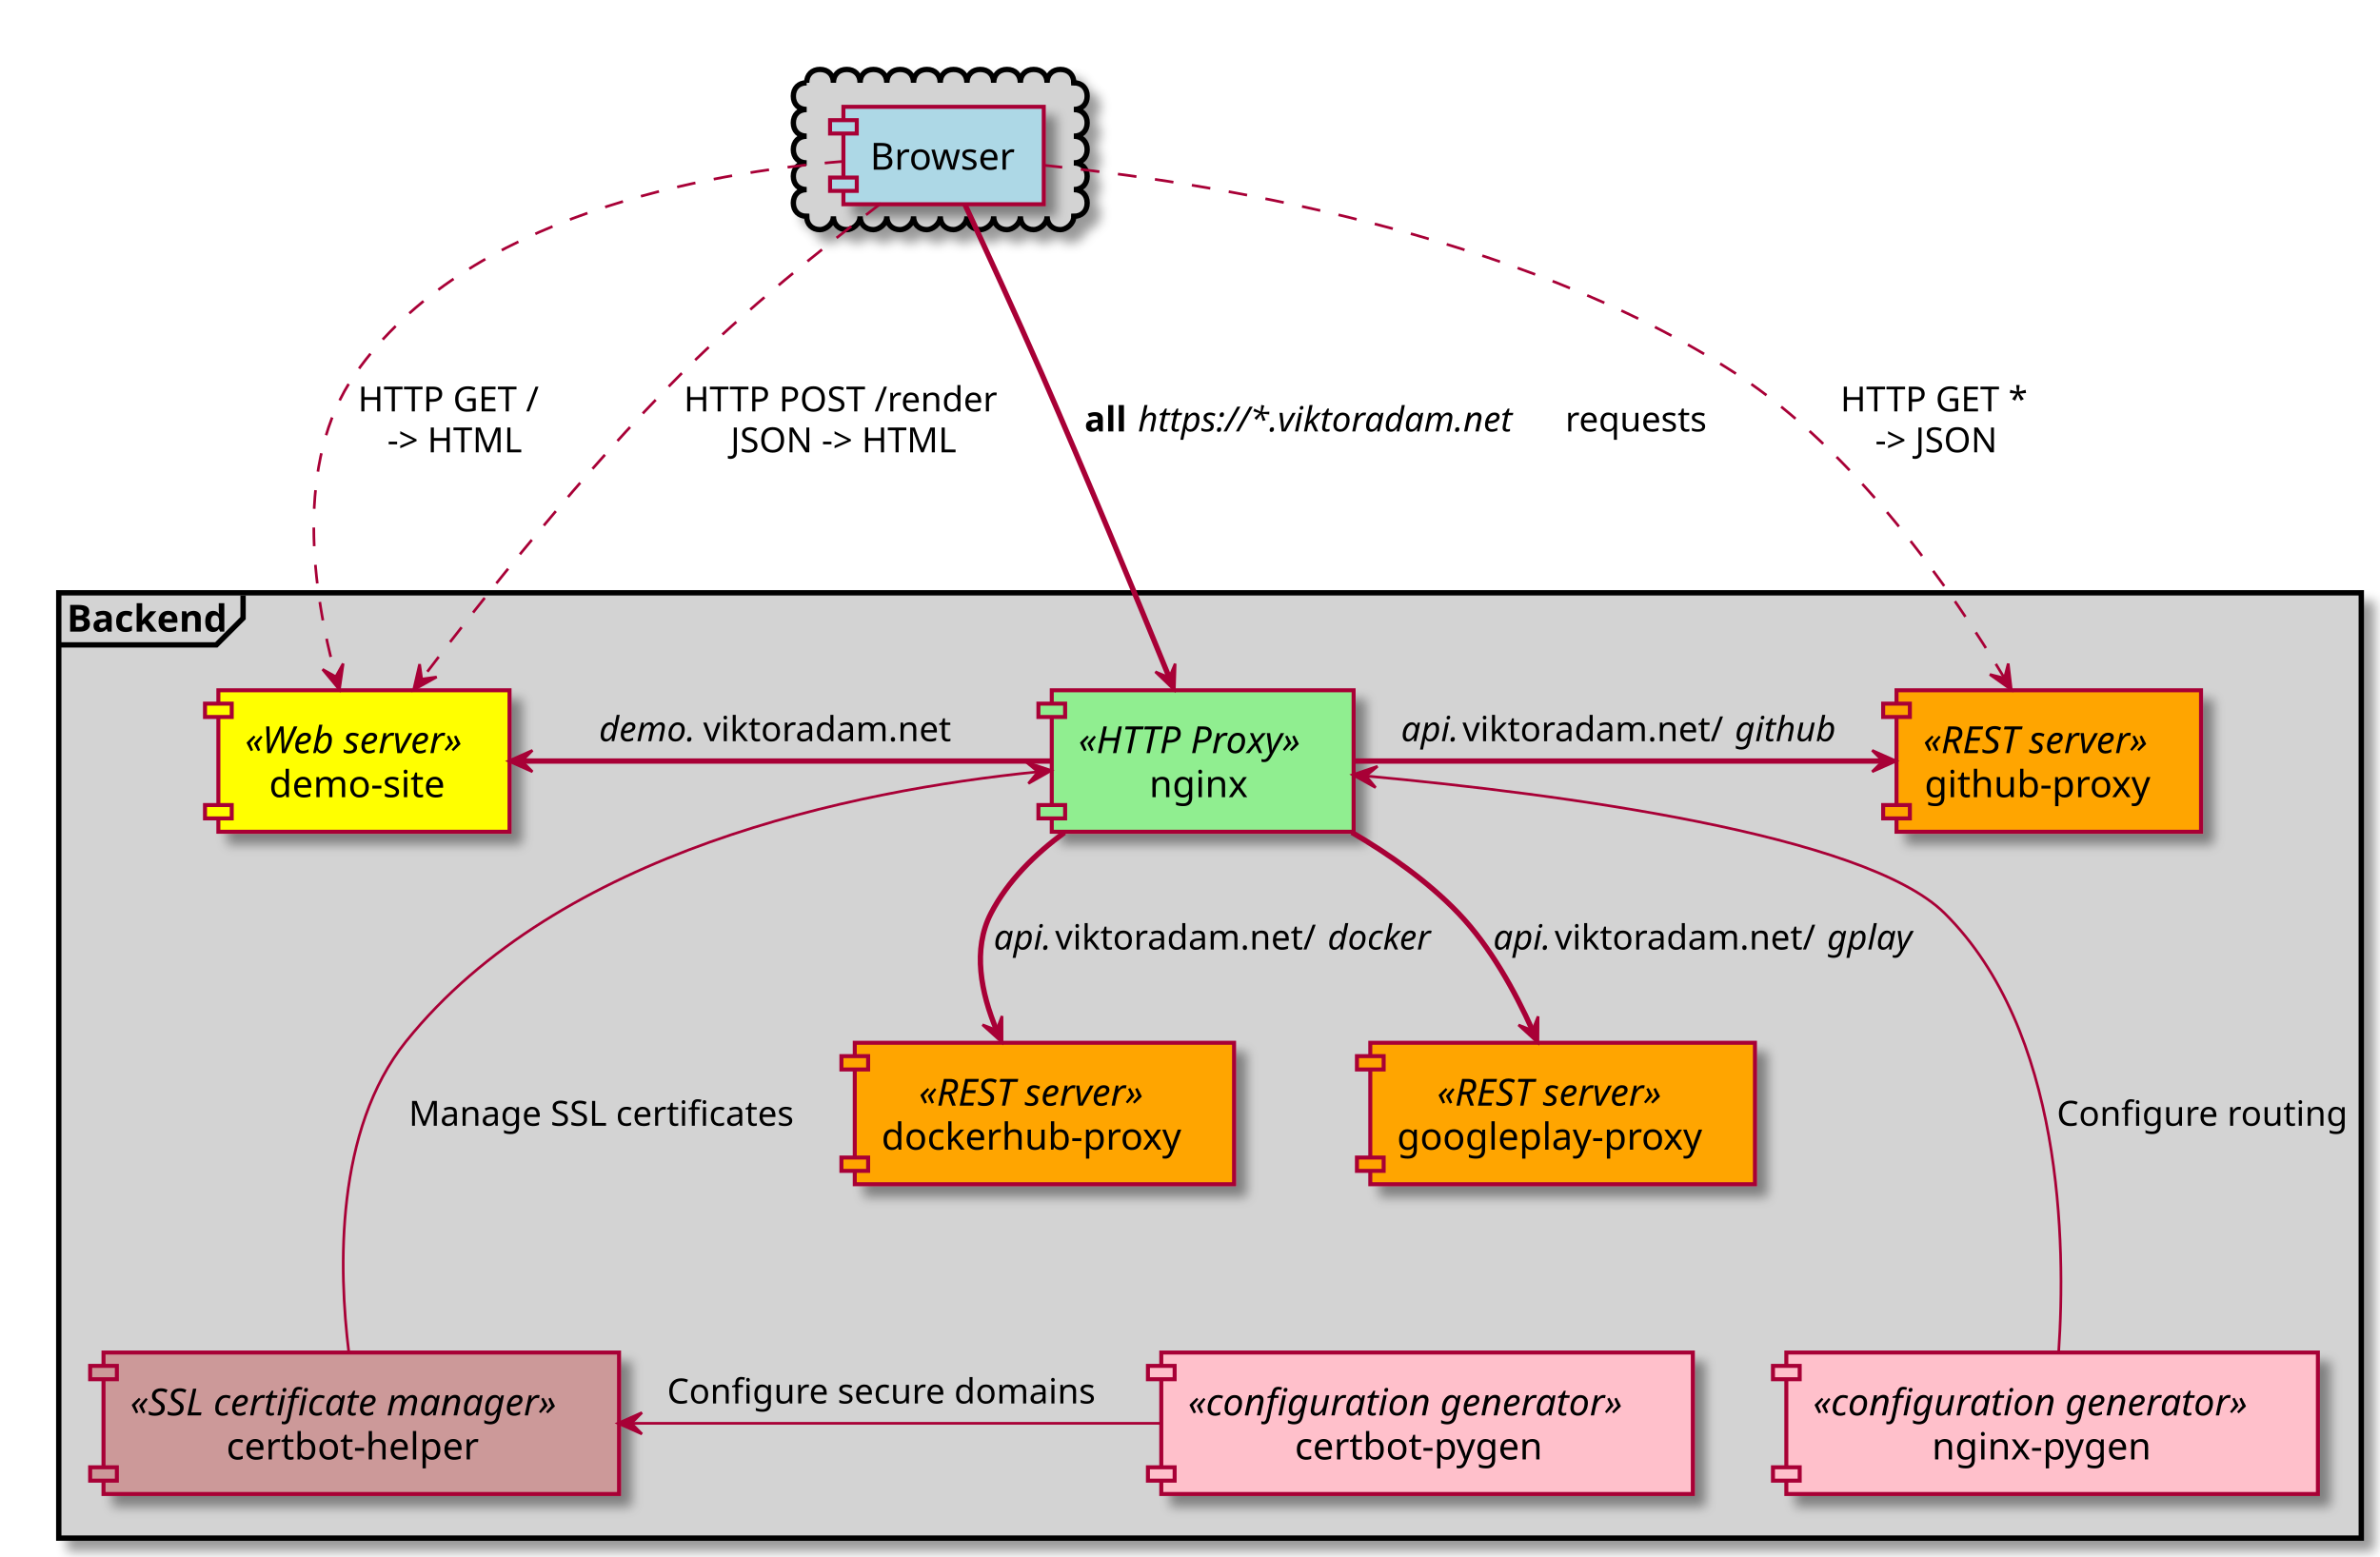
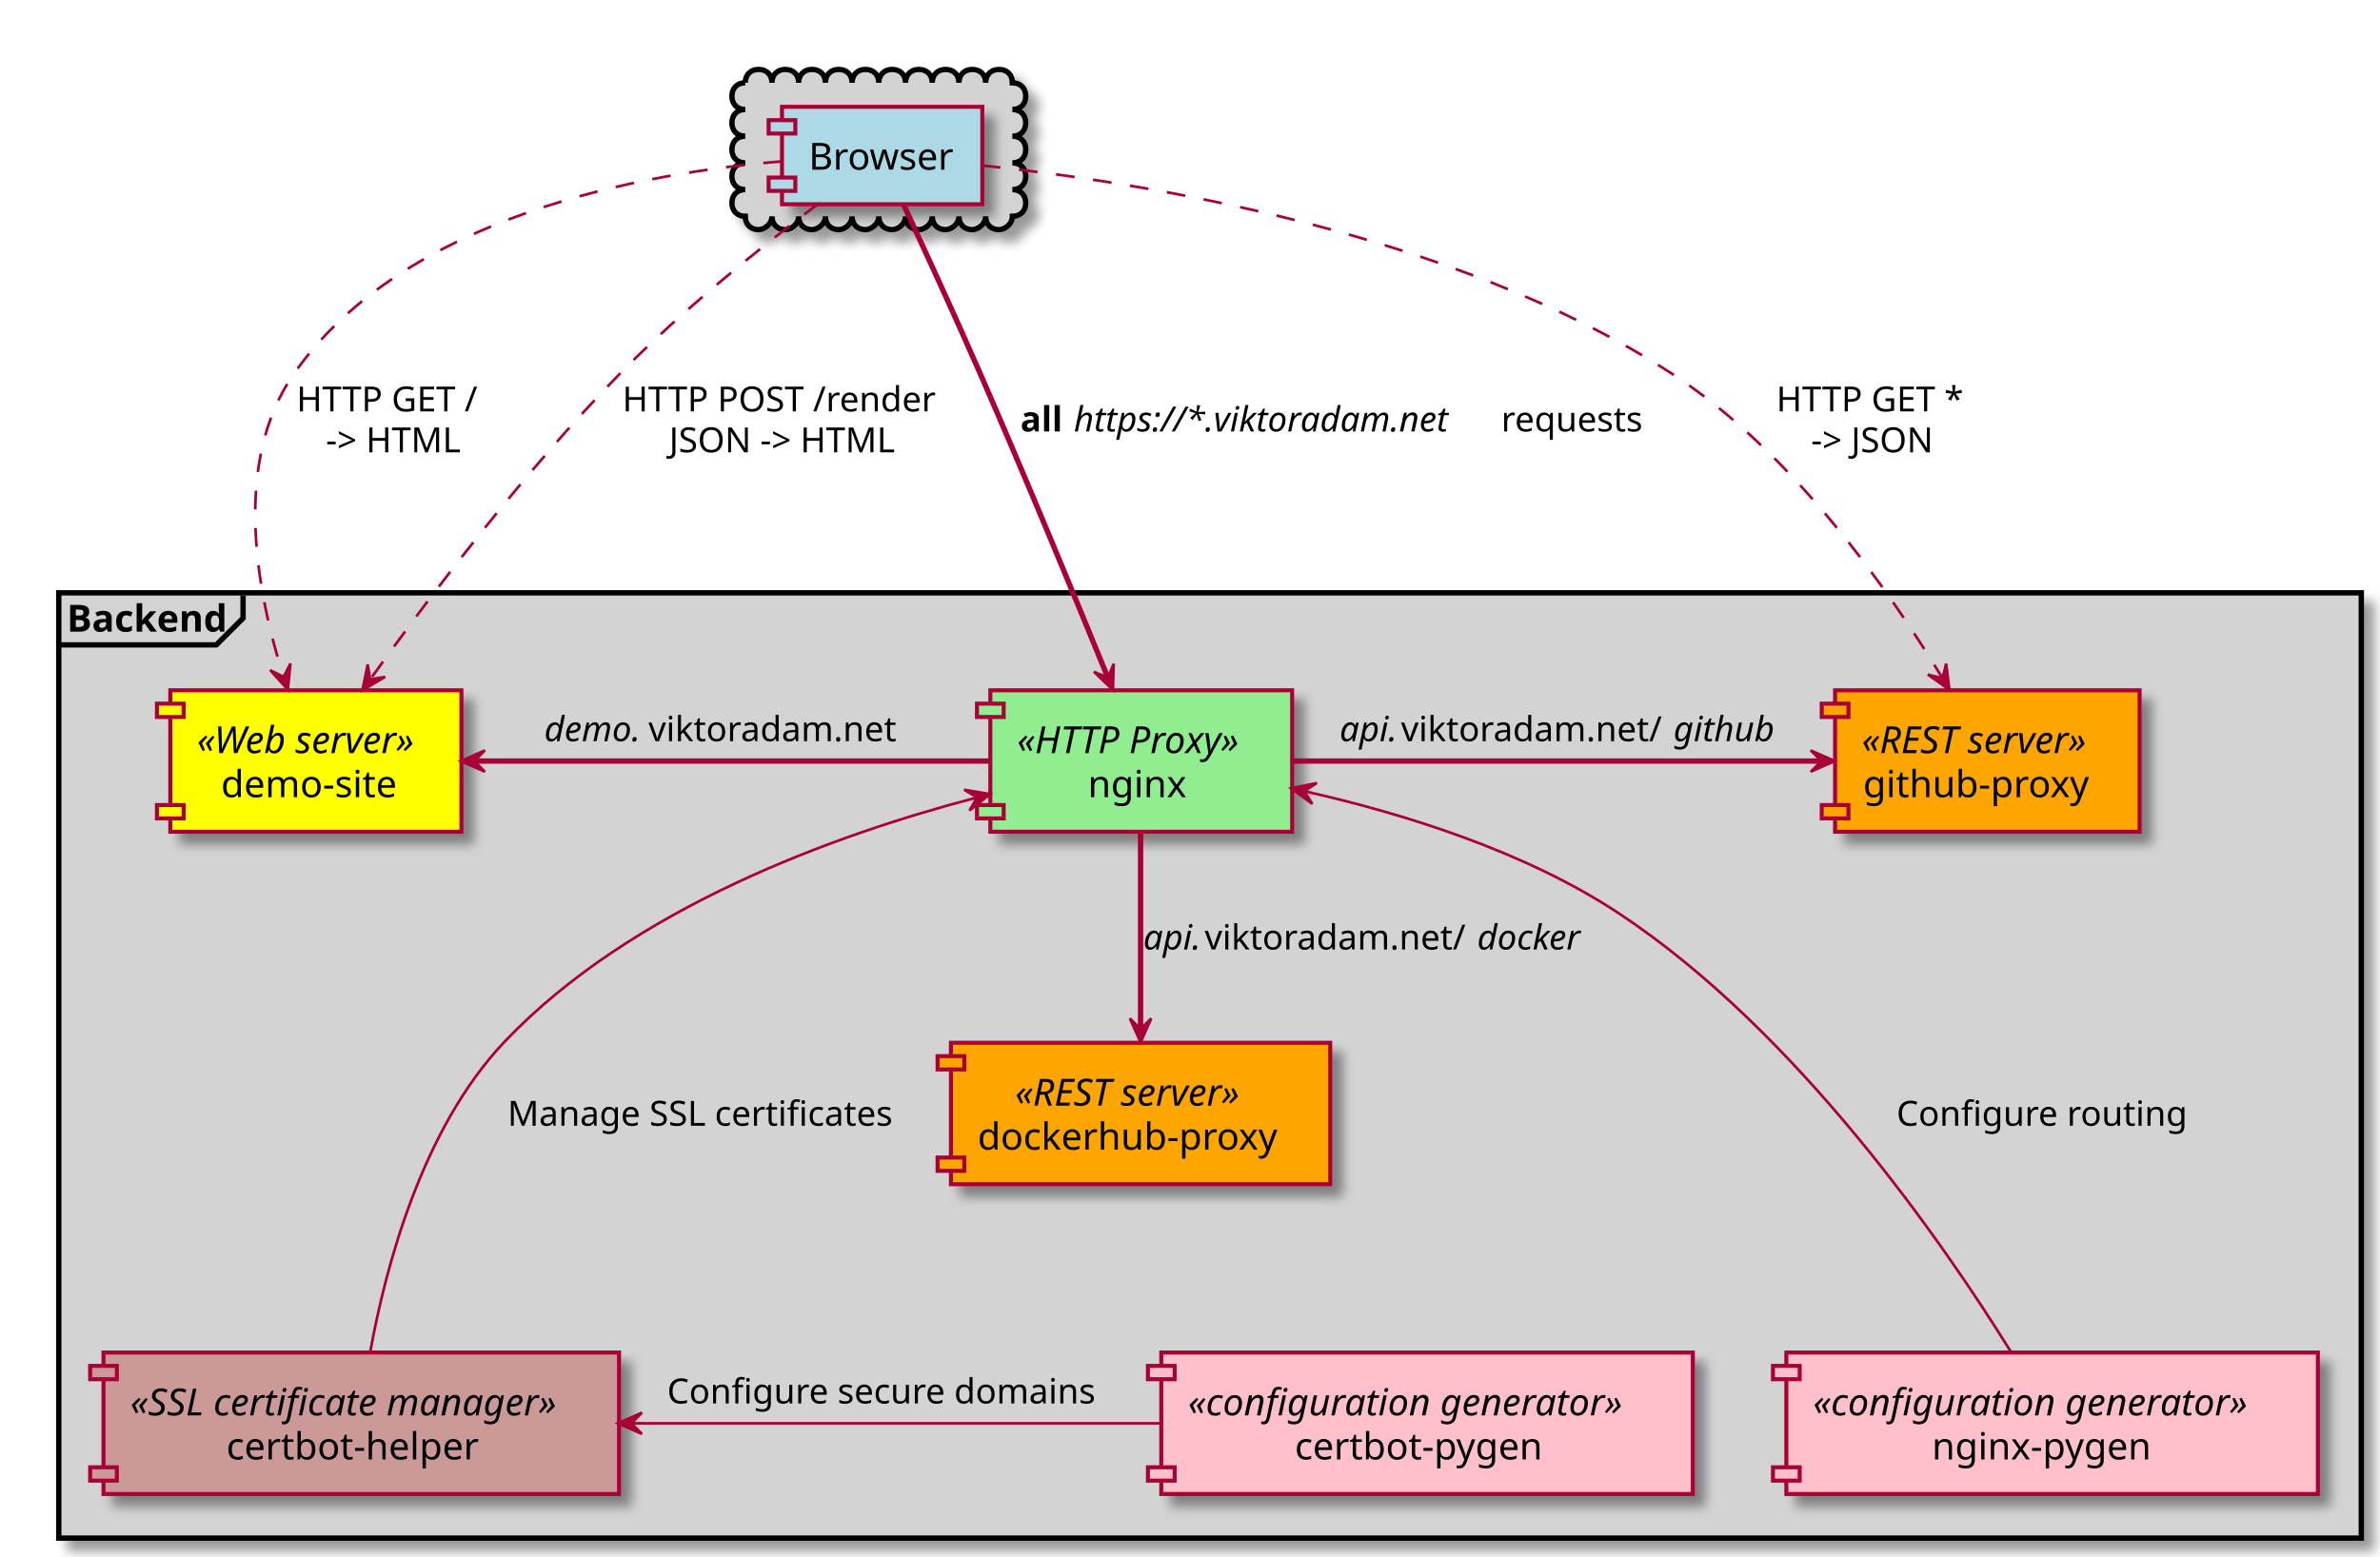
<svg xmlns="http://www.w3.org/2000/svg" contentScriptType="application/ecmascript" contentStyleType="text/css" height="583px" preserveAspectRatio="none" style="width:891px;height:583px;" version="1.1" viewBox="0 0 891 583" width="891px" zoomAndPan="magnify">
  <defs>
-     <filter height="300%" id="f6efmp0" width="300%" x="-1" y="-1">
+     <filter height="300%" id="fgua378" width="300%" x="-1" y="-1">
      <feGaussianBlur result="blurOut" stdDeviation="2.0" />
      <feColorMatrix in="blurOut" result="blurOut2" type="matrix" values="0 0 0 0 0 0 0 0 0 0 0 0 0 0 0 0 0 0 .4 0" />
      <feOffset dx="4.0" dy="4.0" in="blurOut2" result="blurOut3" />
      <feBlend in="SourceGraphic" in2="blurOut3" mode="normal" />
    </filter>
  </defs>
  <g>
-     <path d="M302,31 C302,28 304,26 307,26 C310,26 312,28 312,31 C312,28 314,26 317,26 C320,26 322,28 322,31 C322,28 324,26 327,26 C330,26 332,28 332,31 C332,28 334,26 337,26 C340,26 342,28 342,31 C342,28 344,26 347,26 C350,26 352,28 352,31 C352,28 354,26 357,26 C360,26 362,28 362,31 C362,28 364,26 367,26 C370,26 372,28 372,31 C372,28 374,26 377,26 C380,26 382,28 382,31 C382,28 384,26 387,26 C390,26 392,28 392,31 C392,28 394,26 397,26 C400,26 402,28 402,31 C405,31 407,33 407,36 C407,39 405,41 402,41 C405,41 407,43 407,46 C407,49 405,51 402,51 C405,51 407,53 407,56 C407,59 405,61 402,61 C405,61 407,63 407,66 C407,69 405,71 402,71 C405,71 407,73 407,76 C407,79 405,81 402,81 C402,84 399,86 397,86 C394,86 392,84 392,81 C392,84 389,86 387,86 C384,86 382,84 382,81 C382,84 379,86 377,86 C374,86 372,84 372,81 C372,84 369,86 367,86 C364,86 362,84 362,81 C362,84 359,86 357,86 C354,86 352,84 352,81 C352,84 349,86 347,86 C344,86 342,84 342,81 C342,84 339,86 337,86 C334,86 332,84 332,81 C332,84 329,86 327,86 C324,86 322,84 322,81 C322,84 319,86 317,86 C314,86 312,84 312,81 C312,84 309,86 307,86 C304,86 302,84 302,81 C299,81 297,79 297,76 C297,73 299,71 302,71 C299,71 297,69 297,66 C297,63 299,61 302,61 C299,61 297,59 297,56 C297,53 299,51 302,51 C299,51 297,49 297,46 C297,43 299,41 302,41 C299,41 297,39 297,36 C297,33 299,31 302,31 " fill="#D3D3D3" filter="url(#f6efmp0)" style="stroke: #000000; stroke-width: 2.0;" />
-     <rect fill="#D3D3D3" filter="url(#f6efmp0)" height="354" style="stroke: #000000; stroke-width: 2.0;" width="862" x="22" y="222" />
+     <path d="M279,31 C279,28 281,26 284,26 C287,26 289,28 289,31 C289,28 291,26 294,26 C297,26 299,28 299,31 C299,28 301,26 304,26 C307,26 309,28 309,31 C309,28 311,26 314,26 C317,26 319,28 319,31 C319,28 321,26 324,26 C327,26 329,28 329,31 C329,28 331,26 334,26 C337,26 339,28 339,31 C339,28 341,26 344,26 C347,26 349,28 349,31 C349,28 351,26 354,26 C357,26 359,28 359,31 C359,28 361,26 364,26 C367,26 369,28 369,31 C369,28 371,26 374,26 C377,26 379,28 379,31 C382,31 384,33 384,36 C384,39 382,41 379,41 C382,41 384,43 384,46 C384,49 382,51 379,51 C382,51 384,53 384,56 C384,59 382,61 379,61 C382,61 384,63 384,66 C384,69 382,71 379,71 C382,71 384,73 384,76 C384,79 382,81 379,81 C379,84 376,86 374,86 C371,86 369,84 369,81 C369,84 366,86 364,86 C361,86 359,84 359,81 C359,84 356,86 354,86 C351,86 349,84 349,81 C349,84 346,86 344,86 C341,86 339,84 339,81 C339,84 336,86 334,86 C331,86 329,84 329,81 C329,84 326,86 324,86 C321,86 319,84 319,81 C319,84 316,86 314,86 C311,86 309,84 309,81 C309,84 306,86 304,86 C301,86 299,84 299,81 C299,84 296,86 294,86 C291,86 289,84 289,81 C289,84 286,86 284,86 C281,86 279,84 279,81 C276,81 274,79 274,76 C274,73 276,71 279,71 C276,71 274,69 274,66 C274,63 276,61 279,61 C276,61 274,59 274,56 C274,53 276,51 279,51 C276,51 274,49 274,46 C274,43 276,41 279,41 C276,41 274,39 274,36 C274,33 276,31 279,31 " fill="#D3D3D3" filter="url(#fgua378)" style="stroke: #000000; stroke-width: 2.0;" />
+     <rect fill="#D3D3D3" filter="url(#fgua378)" height="354" style="stroke: #000000; stroke-width: 2.0;" width="862" x="22" y="222" />
    <path d="M91,223 L91,231.488 L81,241.488 L22,241.488 " fill="none" style="stroke: #000000; stroke-width: 2.0;" />
    <text fill="#000000" font-family="sans-serif" font-size="14" font-weight="bold" lengthAdjust="spacingAndGlyphs" textLength="59" x="25" y="236.535">Backend</text>
-     <rect fill="#ADD8E6" filter="url(#f6efmp0)" height="36.488" style="stroke: #A80036; stroke-width: 1.5;" width="75" x="315.75" y="40" />
-     <rect fill="#ADD8E6" height="5" style="stroke: #A80036; stroke-width: 1.5;" width="10" x="310.75" y="45" />
-     <rect fill="#ADD8E6" height="5" style="stroke: #A80036; stroke-width: 1.5;" width="10" x="310.75" y="66.488" />
-     <text fill="#000000" font-family="sans-serif" font-size="14" lengthAdjust="spacingAndGlyphs" textLength="55" x="325.75" y="63.535">Browser</text>
-     <rect fill="#90EE90" filter="url(#f6efmp0)" height="52.977" style="stroke: #A80036; stroke-width: 1.5;" width="113" x="393.75" y="258.5" />
-     <rect fill="#90EE90" height="5" style="stroke: #A80036; stroke-width: 1.5;" width="10" x="388.75" y="263.5" />
-     <rect fill="#90EE90" height="5" style="stroke: #A80036; stroke-width: 1.5;" width="10" x="388.75" y="301.477" />
-     <text fill="#000000" font-family="sans-serif" font-size="14" font-style="italic" lengthAdjust="spacingAndGlyphs" textLength="93" x="403.75" y="282.035">«HTTP Proxy»</text>
-     <text fill="#000000" font-family="sans-serif" font-size="14" lengthAdjust="spacingAndGlyphs" textLength="40" x="430.25" y="298.523">nginx</text>
-     <rect fill="#FFFF00" filter="url(#f6efmp0)" height="52.977" style="stroke: #A80036; stroke-width: 1.5;" width="109" x="81.75" y="258.5" />
-     <rect fill="#FFFF00" height="5" style="stroke: #A80036; stroke-width: 1.5;" width="10" x="76.75" y="263.5" />
-     <rect fill="#FFFF00" height="5" style="stroke: #A80036; stroke-width: 1.5;" width="10" x="76.75" y="301.477" />
-     <text fill="#000000" font-family="sans-serif" font-size="14" font-style="italic" lengthAdjust="spacingAndGlyphs" textLength="89" x="91.75" y="282.035">«Web server»</text>
-     <text fill="#000000" font-family="sans-serif" font-size="14" lengthAdjust="spacingAndGlyphs" textLength="71" x="100.75" y="298.523">demo-site</text>
-     <rect fill="#FFA500" filter="url(#f6efmp0)" height="52.977" style="stroke: #A80036; stroke-width: 1.5;" width="114" x="710" y="258.5" />
-     <rect fill="#FFA500" height="5" style="stroke: #A80036; stroke-width: 1.5;" width="10" x="705" y="263.5" />
-     <rect fill="#FFA500" height="5" style="stroke: #A80036; stroke-width: 1.5;" width="10" x="705" y="301.477" />
-     <text fill="#000000" font-family="sans-serif" font-size="14" font-style="italic" lengthAdjust="spacingAndGlyphs" textLength="94" x="720" y="282.035">«REST server»</text>
-     <text fill="#000000" font-family="sans-serif" font-size="14" lengthAdjust="spacingAndGlyphs" textLength="93" x="720.5" y="298.523">github-proxy</text>
-     <rect fill="#FFA500" filter="url(#f6efmp0)" height="52.977" style="stroke: #A80036; stroke-width: 1.5;" width="142" x="320" y="390.5" />
-     <rect fill="#FFA500" height="5" style="stroke: #A80036; stroke-width: 1.5;" width="10" x="315" y="395.5" />
-     <rect fill="#FFA500" height="5" style="stroke: #A80036; stroke-width: 1.5;" width="10" x="315" y="433.477" />
-     <text fill="#000000" font-family="sans-serif" font-size="14" font-style="italic" lengthAdjust="spacingAndGlyphs" textLength="94" x="344" y="414.035">«REST server»</text>
-     <text fill="#000000" font-family="sans-serif" font-size="14" lengthAdjust="spacingAndGlyphs" textLength="122" x="330" y="430.523">dockerhub-proxy</text>
-     <rect fill="#FFA500" filter="url(#f6efmp0)" height="52.977" style="stroke: #A80036; stroke-width: 1.5;" width="144" x="513" y="390.5" />
-     <rect fill="#FFA500" height="5" style="stroke: #A80036; stroke-width: 1.5;" width="10" x="508" y="395.5" />
-     <rect fill="#FFA500" height="5" style="stroke: #A80036; stroke-width: 1.5;" width="10" x="508" y="433.477" />
-     <text fill="#000000" font-family="sans-serif" font-size="14" font-style="italic" lengthAdjust="spacingAndGlyphs" textLength="94" x="538" y="414.035">«REST server»</text>
-     <text fill="#000000" font-family="sans-serif" font-size="14" lengthAdjust="spacingAndGlyphs" textLength="124" x="523" y="430.523">googleplay-proxy</text>
-     <rect fill="#FFC0CB" filter="url(#f6efmp0)" height="52.977" style="stroke: #A80036; stroke-width: 1.5;" width="199" x="668.75" y="506.5" />
+     <rect fill="#ADD8E6" filter="url(#fgua378)" height="36.488" style="stroke: #A80036; stroke-width: 1.5;" width="75" x="292.75" y="40" />
+     <rect fill="#ADD8E6" height="5" style="stroke: #A80036; stroke-width: 1.5;" width="10" x="287.75" y="45" />
+     <rect fill="#ADD8E6" height="5" style="stroke: #A80036; stroke-width: 1.5;" width="10" x="287.75" y="66.488" />
+     <text fill="#000000" font-family="sans-serif" font-size="14" lengthAdjust="spacingAndGlyphs" textLength="55" x="302.75" y="63.535">Browser</text>
+     <rect fill="#90EE90" filter="url(#fgua378)" height="52.977" style="stroke: #A80036; stroke-width: 1.5;" width="113" x="370.75" y="258.5" />
+     <rect fill="#90EE90" height="5" style="stroke: #A80036; stroke-width: 1.5;" width="10" x="365.75" y="263.5" />
+     <rect fill="#90EE90" height="5" style="stroke: #A80036; stroke-width: 1.5;" width="10" x="365.75" y="301.477" />
+     <text fill="#000000" font-family="sans-serif" font-size="14" font-style="italic" lengthAdjust="spacingAndGlyphs" textLength="93" x="380.75" y="282.035">«HTTP Proxy»</text>
+     <text fill="#000000" font-family="sans-serif" font-size="14" lengthAdjust="spacingAndGlyphs" textLength="40" x="407.25" y="298.523">nginx</text>
+     <rect fill="#FFFF00" filter="url(#fgua378)" height="52.977" style="stroke: #A80036; stroke-width: 1.5;" width="109" x="63.75" y="258.5" />
+     <rect fill="#FFFF00" height="5" style="stroke: #A80036; stroke-width: 1.5;" width="10" x="58.75" y="263.5" />
+     <rect fill="#FFFF00" height="5" style="stroke: #A80036; stroke-width: 1.5;" width="10" x="58.75" y="301.477" />
+     <text fill="#000000" font-family="sans-serif" font-size="14" font-style="italic" lengthAdjust="spacingAndGlyphs" textLength="89" x="73.75" y="282.035">«Web server»</text>
+     <text fill="#000000" font-family="sans-serif" font-size="14" lengthAdjust="spacingAndGlyphs" textLength="71" x="82.75" y="298.523">demo-site</text>
+     <rect fill="#FFA500" filter="url(#fgua378)" height="52.977" style="stroke: #A80036; stroke-width: 1.5;" width="114" x="687" y="258.5" />
+     <rect fill="#FFA500" height="5" style="stroke: #A80036; stroke-width: 1.5;" width="10" x="682" y="263.5" />
+     <rect fill="#FFA500" height="5" style="stroke: #A80036; stroke-width: 1.5;" width="10" x="682" y="301.477" />
+     <text fill="#000000" font-family="sans-serif" font-size="14" font-style="italic" lengthAdjust="spacingAndGlyphs" textLength="94" x="697" y="282.035">«REST server»</text>
+     <text fill="#000000" font-family="sans-serif" font-size="14" lengthAdjust="spacingAndGlyphs" textLength="93" x="697.5" y="298.523">github-proxy</text>
+     <rect fill="#FFA500" filter="url(#fgua378)" height="52.977" style="stroke: #A80036; stroke-width: 1.5;" width="142" x="356" y="390.5" />
+     <rect fill="#FFA500" height="5" style="stroke: #A80036; stroke-width: 1.5;" width="10" x="351" y="395.5" />
+     <rect fill="#FFA500" height="5" style="stroke: #A80036; stroke-width: 1.5;" width="10" x="351" y="433.477" />
+     <text fill="#000000" font-family="sans-serif" font-size="14" font-style="italic" lengthAdjust="spacingAndGlyphs" textLength="94" x="380" y="414.035">«REST server»</text>
+     <text fill="#000000" font-family="sans-serif" font-size="14" lengthAdjust="spacingAndGlyphs" textLength="122" x="366" y="430.523">dockerhub-proxy</text>
+     <rect fill="#FFC0CB" filter="url(#fgua378)" height="52.977" style="stroke: #A80036; stroke-width: 1.5;" width="199" x="668.75" y="506.5" />
    <rect fill="#FFC0CB" height="5" style="stroke: #A80036; stroke-width: 1.5;" width="10" x="663.75" y="511.5" />
    <rect fill="#FFC0CB" height="5" style="stroke: #A80036; stroke-width: 1.5;" width="10" x="663.75" y="549.477" />
    <text fill="#000000" font-family="sans-serif" font-size="14" font-style="italic" lengthAdjust="spacingAndGlyphs" textLength="179" x="678.75" y="530.035">«configuration generator»</text>
    <text fill="#000000" font-family="sans-serif" font-size="14" lengthAdjust="spacingAndGlyphs" textLength="90" x="723.25" y="546.523">nginx-pygen</text>
-     <rect fill="#FFC0CB" filter="url(#f6efmp0)" height="52.977" style="stroke: #A80036; stroke-width: 1.5;" width="199" x="434.75" y="506.5" />
+     <rect fill="#FFC0CB" filter="url(#fgua378)" height="52.977" style="stroke: #A80036; stroke-width: 1.5;" width="199" x="434.75" y="506.5" />
    <rect fill="#FFC0CB" height="5" style="stroke: #A80036; stroke-width: 1.5;" width="10" x="429.75" y="511.5" />
    <rect fill="#FFC0CB" height="5" style="stroke: #A80036; stroke-width: 1.5;" width="10" x="429.75" y="549.477" />
    <text fill="#000000" font-family="sans-serif" font-size="14" font-style="italic" lengthAdjust="spacingAndGlyphs" textLength="179" x="444.75" y="530.035">«configuration generator»</text>
    <text fill="#000000" font-family="sans-serif" font-size="14" lengthAdjust="spacingAndGlyphs" textLength="99" x="484.75" y="546.523">certbot-pygen</text>
-     <rect fill="#CC9999" filter="url(#f6efmp0)" height="52.977" style="stroke: #A80036; stroke-width: 1.5;" width="193" x="38.75" y="506.5" />
+     <rect fill="#CC9999" filter="url(#fgua378)" height="52.977" style="stroke: #A80036; stroke-width: 1.5;" width="193" x="38.75" y="506.5" />
    <rect fill="#CC9999" height="5" style="stroke: #A80036; stroke-width: 1.5;" width="10" x="33.75" y="511.5" />
    <rect fill="#CC9999" height="5" style="stroke: #A80036; stroke-width: 1.5;" width="10" x="33.75" y="549.477" />
    <text fill="#000000" font-family="sans-serif" font-size="14" font-style="italic" lengthAdjust="spacingAndGlyphs" textLength="173" x="48.75" y="530.035">«SSL certificate manager»</text>
    <text fill="#000000" font-family="sans-serif" font-size="14" lengthAdjust="spacingAndGlyphs" textLength="101" x="84.75" y="546.523">certbot-helper</text>
-     <path d="M361.109,76.305 C368.722,92.654 380.35,117.897 390,140 C407.005,178.95 425.707,224.255 437.636,253.49 " fill="none" style="stroke: #A80036; stroke-width: 2.0;" />
-     <polygon fill="#A80036" points="439.637,258.398,439.942,248.554,437.749,253.768,432.534,251.575,439.637,258.398" style="stroke: #A80036; stroke-width: 1.0;" />
-     <text fill="#000000" font-family="sans-serif" font-size="13" font-weight="bold" lengthAdjust="spacingAndGlyphs" textLength="16" x="406" y="161.568">all</text>
-     <text fill="#000000" font-family="sans-serif" font-size="13" lengthAdjust="spacingAndGlyphs" textLength="0" x="426" y="161.568" />
-     <text fill="#000000" font-family="sans-serif" font-size="13" font-style="italic" lengthAdjust="spacingAndGlyphs" textLength="156" x="426" y="161.568">https://*.viktoradam.net</text>
-     <text fill="#000000" font-family="sans-serif" font-size="13" lengthAdjust="spacingAndGlyphs" textLength="54" x="586" y="161.568">requests</text>
-     <path d="M195.415,285 C252.388,285 337.771,285 393.685,285 " fill="none" style="stroke: #A80036; stroke-width: 2.0;" />
-     <polygon fill="#A80036" points="190.336,285,199.336,289,195.336,285,199.336,281,190.336,285" style="stroke: #A80036; stroke-width: 1.0;" />
-     <text fill="#000000" font-family="sans-serif" font-size="13" font-style="italic" lengthAdjust="spacingAndGlyphs" textLength="39" x="224.25" y="277.568">demo.</text>
-     <text fill="#000000" font-family="sans-serif" font-size="13" lengthAdjust="spacingAndGlyphs" textLength="95" x="263.25" y="277.568">viktoradam.net</text>
-     <path d="M506.308,285 C562.005,285 647.051,285 704.734,285 " fill="none" style="stroke: #A80036; stroke-width: 2.0;" />
-     <polygon fill="#A80036" points="709.881,285,700.881,281,704.881,285,700.881,289,709.881,285" style="stroke: #A80036; stroke-width: 1.0;" />
-     <text fill="#000000" font-family="sans-serif" font-size="13" font-style="italic" lengthAdjust="spacingAndGlyphs" textLength="23" x="524.5" y="277.568">api.</text>
-     <text fill="#000000" font-family="sans-serif" font-size="13" lengthAdjust="spacingAndGlyphs" textLength="102" x="547.5" y="277.568">viktoradam.net/</text>
-     <text fill="#000000" font-family="sans-serif" font-size="13" font-style="italic" lengthAdjust="spacingAndGlyphs" textLength="41" x="649.5" y="277.568">github</text>
-     <path d="M398.488,311.77 C387.458,319.855 377.253,329.903 371,342 C363.972,355.596 367.295,371.909 373.086,385.756 " fill="none" style="stroke: #A80036; stroke-width: 2.0;" />
-     <polygon fill="#A80036" points="375.134,390.349,375.122,380.5,373.098,385.782,367.816,383.758,375.134,390.349" style="stroke: #A80036; stroke-width: 1.0;" />
-     <text fill="#000000" font-family="sans-serif" font-size="13" font-style="italic" lengthAdjust="spacingAndGlyphs" textLength="23" x="372" y="355.568">api.</text>
-     <text fill="#000000" font-family="sans-serif" font-size="13" lengthAdjust="spacingAndGlyphs" textLength="102" x="395" y="355.568">viktoradam.net/</text>
-     <text fill="#000000" font-family="sans-serif" font-size="13" font-style="italic" lengthAdjust="spacingAndGlyphs" textLength="43" x="497" y="355.568">docker</text>
-     <path d="M506.092,311.725 C520.26,320.003 534.655,330.156 546,342 C557.913,354.437 567.158,371.232 573.651,385.678 " fill="none" style="stroke: #A80036; stroke-width: 2.0;" />
-     <polygon fill="#A80036" points="575.747,390.478,575.81,380.629,573.745,385.896,568.479,383.832,575.747,390.478" style="stroke: #A80036; stroke-width: 1.0;" />
-     <text fill="#000000" font-family="sans-serif" font-size="13" font-style="italic" lengthAdjust="spacingAndGlyphs" textLength="23" x="559" y="355.568">api.</text>
-     <text fill="#000000" font-family="sans-serif" font-size="13" lengthAdjust="spacingAndGlyphs" textLength="102" x="582" y="355.568">viktoradam.net/</text>
-     <text fill="#000000" font-family="sans-serif" font-size="13" font-style="italic" lengthAdjust="spacingAndGlyphs" textLength="34" x="684" y="355.568">gplay</text>
-     <path d="M511.524,290.603 C583.919,297.309 698.08,312.34 728,342 C772.288,385.904 773.455,465.577 770.696,506.394 " fill="none" style="stroke: #A80036; stroke-width: 1.0;" />
-     <polygon fill="#A80036" points="506.385,290.135,514.986,294.934,511.365,290.588,515.71,286.966,506.385,290.135" style="stroke: #A80036; stroke-width: 1.0;" />
-     <text fill="#000000" font-family="sans-serif" font-size="13" lengthAdjust="spacingAndGlyphs" textLength="112" x="770" y="421.568">Configure routing</text>
-     <path d="M388.261,289.06 C319.189,296.046 209.467,318.511 152,390 C125.4,423.091 126.751,475.333 130.58,506.376 " fill="none" style="stroke: #A80036; stroke-width: 1.0;" />
-     <polygon fill="#A80036" points="393.575,288.544,384.231,285.432,388.598,289.027,385.003,293.394,393.575,288.544" style="stroke: #A80036; stroke-width: 1.0;" />
-     <text fill="#000000" font-family="sans-serif" font-size="13" lengthAdjust="spacingAndGlyphs" textLength="147" x="153" y="421.568">Manage SSL certificates</text>
+     <path d="M338.109,76.305 C345.722,92.654 357.35,117.897 367,140 C384.005,178.95 402.707,224.255 414.636,253.49 " fill="none" style="stroke: #A80036; stroke-width: 2.0;" />
+     <polygon fill="#A80036" points="416.637,258.398,416.942,248.554,414.749,253.768,409.534,251.575,416.637,258.398" style="stroke: #A80036; stroke-width: 1.0;" />
+     <text fill="#000000" font-family="sans-serif" font-size="13" font-weight="bold" lengthAdjust="spacingAndGlyphs" textLength="16" x="382" y="161.568">all</text>
+     <text fill="#000000" font-family="sans-serif" font-size="13" lengthAdjust="spacingAndGlyphs" textLength="0" x="402" y="161.568" />
+     <text fill="#000000" font-family="sans-serif" font-size="13" font-style="italic" lengthAdjust="spacingAndGlyphs" textLength="156" x="402" y="161.568">https://*.viktoradam.net</text>
+     <text fill="#000000" font-family="sans-serif" font-size="13" lengthAdjust="spacingAndGlyphs" textLength="54" x="562" y="161.568">requests</text>
+     <path d="M177.841,285 C233.585,285 316.079,285 370.665,285 " fill="none" style="stroke: #A80036; stroke-width: 2.0;" />
+     <polygon fill="#A80036" points="172.532,285,181.532,289,177.532,285,181.532,281,172.532,285" style="stroke: #A80036; stroke-width: 1.0;" />
+     <text fill="#000000" font-family="sans-serif" font-size="13" font-style="italic" lengthAdjust="spacingAndGlyphs" textLength="39" x="203.75" y="277.568">demo.</text>
+     <text fill="#000000" font-family="sans-serif" font-size="13" lengthAdjust="spacingAndGlyphs" textLength="95" x="242.75" y="277.568">viktoradam.net</text>
+     <path d="M483.308,285 C539.005,285 624.051,285 681.734,285 " fill="none" style="stroke: #A80036; stroke-width: 2.0;" />
+     <polygon fill="#A80036" points="686.881,285,677.881,281,681.881,285,677.881,289,686.881,285" style="stroke: #A80036; stroke-width: 1.0;" />
+     <text fill="#000000" font-family="sans-serif" font-size="13" font-style="italic" lengthAdjust="spacingAndGlyphs" textLength="23" x="501.5" y="277.568">api.</text>
+     <text fill="#000000" font-family="sans-serif" font-size="13" lengthAdjust="spacingAndGlyphs" textLength="102" x="524.5" y="277.568">viktoradam.net/</text>
+     <text fill="#000000" font-family="sans-serif" font-size="13" font-style="italic" lengthAdjust="spacingAndGlyphs" textLength="41" x="626.5" y="277.568">github</text>
+     <path d="M427,311.684 C427,332.783 427,362.736 427,385.136 " fill="none" style="stroke: #A80036; stroke-width: 2.0;" />
+     <polygon fill="#A80036" points="427,390.37,431,381.37,427,385.37,423,381.37,427,390.37" style="stroke: #A80036; stroke-width: 1.0;" />
+     <text fill="#000000" font-family="sans-serif" font-size="13" font-style="italic" lengthAdjust="spacingAndGlyphs" textLength="23" x="428" y="355.568">api.</text>
+     <text fill="#000000" font-family="sans-serif" font-size="13" lengthAdjust="spacingAndGlyphs" textLength="102" x="451" y="355.568">viktoradam.net/</text>
+     <text fill="#000000" font-family="sans-serif" font-size="13" font-style="italic" lengthAdjust="spacingAndGlyphs" textLength="43" x="553" y="355.568">docker</text>
+     <path d="M488.652,296.363 C525.006,304.563 570.658,318.643 606,342 C672.904,386.216 727.712,465.75 752.968,506.466 " fill="none" style="stroke: #A80036; stroke-width: 1.0;" />
+     <polygon fill="#A80036" points="483.359,295.196,491.286,301.041,488.242,296.273,493.009,293.229,483.359,295.196" style="stroke: #A80036; stroke-width: 1.0;" />
+     <text fill="#000000" font-family="sans-serif" font-size="13" lengthAdjust="spacingAndGlyphs" textLength="112" x="710" y="421.568">Configure routing</text>
+     <path d="M365.594,298.682 C312.365,312.632 236.604,340.025 189,390 C157.892,422.657 144.249,475.044 138.618,506.232 " fill="none" style="stroke: #A80036; stroke-width: 1.0;" />
+     <polygon fill="#A80036" points="370.674,297.374,360.961,295.745,365.832,298.621,362.956,303.493,370.674,297.374" style="stroke: #A80036; stroke-width: 1.0;" />
+     <text fill="#000000" font-family="sans-serif" font-size="13" lengthAdjust="spacingAndGlyphs" textLength="147" x="190" y="421.568">Manage SSL certificates</text>
    <path d="M236.423,533 C297.25,533 374.269,533 434.711,533 " fill="none" style="stroke: #A80036; stroke-width: 1.0;" />
    <polygon fill="#A80036" points="231.332,533,240.332,537,236.332,533,240.332,529,231.332,533" style="stroke: #A80036; stroke-width: 1.0;" />
    <text fill="#000000" font-family="sans-serif" font-size="13" lengthAdjust="spacingAndGlyphs" textLength="165" x="249.75" y="525.568">Configure secure domains</text>
-     <path d="M315.717,60.427 C264.616,64.629 174.444,80.577 133,140 C109.849,173.193 117.169,221.97 125.686,253.36 " fill="none" style="stroke: #A80036; stroke-width: 1.0; stroke-dasharray: 7.0,7.0;" />
-     <polygon fill="#A80036" points="127.058,258.244,128.474,248.498,125.705,253.43,120.772,250.662,127.058,258.244" style="stroke: #A80036; stroke-width: 1.0;" />
-     <text fill="#000000" font-family="sans-serif" font-size="13" lengthAdjust="spacingAndGlyphs" textLength="72" x="134" y="154.068">HTTP GET /</text>
-     <text fill="#000000" font-family="sans-serif" font-size="13" lengthAdjust="spacingAndGlyphs" textLength="58" x="145" y="169.379">-&gt; HTML</text>
-     <path d="M329.77,76.188 C309.22,91.85 278.879,116.119 255,140 C218.28,176.723 180.939,223.844 158.12,253.988 " fill="none" style="stroke: #A80036; stroke-width: 1.0; stroke-dasharray: 7.0,7.0;" />
-     <polygon fill="#A80036" points="154.86,258.309,163.473,253.532,157.871,254.317,157.086,248.715,154.86,258.309" style="stroke: #A80036; stroke-width: 1.0;" />
-     <text fill="#000000" font-family="sans-serif" font-size="13" lengthAdjust="spacingAndGlyphs" textLength="120" x="256" y="154.068">HTTP POST /render</text>
-     <text fill="#000000" font-family="sans-serif" font-size="13" lengthAdjust="spacingAndGlyphs" textLength="93" x="273.5" y="169.379">JSON -&gt; HTML</text>
-     <path d="M390.711,61.88 C450.22,67.963 567.6,86.324 650,140 C694.816,169.194 730.717,221.097 750.414,253.969 " fill="none" style="stroke: #A80036; stroke-width: 1.0; stroke-dasharray: 7.0,7.0;" />
-     <polygon fill="#A80036" points="752.969,258.278,751.82,248.496,750.419,253.977,744.939,252.576,752.969,258.278" style="stroke: #A80036; stroke-width: 1.0;" />
-     <text fill="#000000" font-family="sans-serif" font-size="13" lengthAdjust="spacingAndGlyphs" textLength="71" x="689" y="154.068">HTTP GET *</text>
-     <text fill="#000000" font-family="sans-serif" font-size="13" lengthAdjust="spacingAndGlyphs" textLength="53" x="702" y="169.379">-&gt; JSON</text>
+     <path d="M292.717,60.427 C241.616,64.629 151.444,80.577 110,140 C86.819,173.237 96.145,222.002 106.141,253.378 " fill="none" style="stroke: #A80036; stroke-width: 1.0; stroke-dasharray: 7.0,7.0;" />
+     <polygon fill="#A80036" points="107.747,258.259,108.736,248.46,106.186,253.509,101.136,250.958,107.747,258.259" style="stroke: #A80036; stroke-width: 1.0;" />
+     <text fill="#000000" font-family="sans-serif" font-size="13" lengthAdjust="spacingAndGlyphs" textLength="72" x="111" y="154.068">HTTP GET /</text>
+     <text fill="#000000" font-family="sans-serif" font-size="13" lengthAdjust="spacingAndGlyphs" textLength="58" x="122" y="169.379">-&gt; HTML</text>
+     <path d="M306.647,76.067 C286.018,91.65 255.627,115.869 232,140 C196.173,176.59 160.431,223.944 138.768,254.156 " fill="none" style="stroke: #A80036; stroke-width: 1.0; stroke-dasharray: 7.0,7.0;" />
+     <polygon fill="#A80036" points="135.676,258.486,144.162,253.487,138.582,254.417,137.652,248.837,135.676,258.486" style="stroke: #A80036; stroke-width: 1.0;" />
+     <text fill="#000000" font-family="sans-serif" font-size="13" lengthAdjust="spacingAndGlyphs" textLength="120" x="233" y="154.068">HTTP POST /render</text>
+     <text fill="#000000" font-family="sans-serif" font-size="13" lengthAdjust="spacingAndGlyphs" textLength="93" x="250.5" y="169.379">JSON -&gt; HTML</text>
+     <path d="M367.558,61.952 C426.832,68.134 543.77,86.628 626,140 C671.017,169.219 707.279,221.115 727.205,253.978 " fill="none" style="stroke: #A80036; stroke-width: 1.0; stroke-dasharray: 7.0,7.0;" />
+     <polygon fill="#A80036" points="729.789,258.286,728.589,248.511,727.217,253.998,721.729,252.626,729.789,258.286" style="stroke: #A80036; stroke-width: 1.0;" />
+     <text fill="#000000" font-family="sans-serif" font-size="13" lengthAdjust="spacingAndGlyphs" textLength="71" x="665" y="154.068">HTTP GET *</text>
+     <text fill="#000000" font-family="sans-serif" font-size="13" lengthAdjust="spacingAndGlyphs" textLength="53" x="678" y="169.379">-&gt; JSON</text>
  </g>
</svg>
